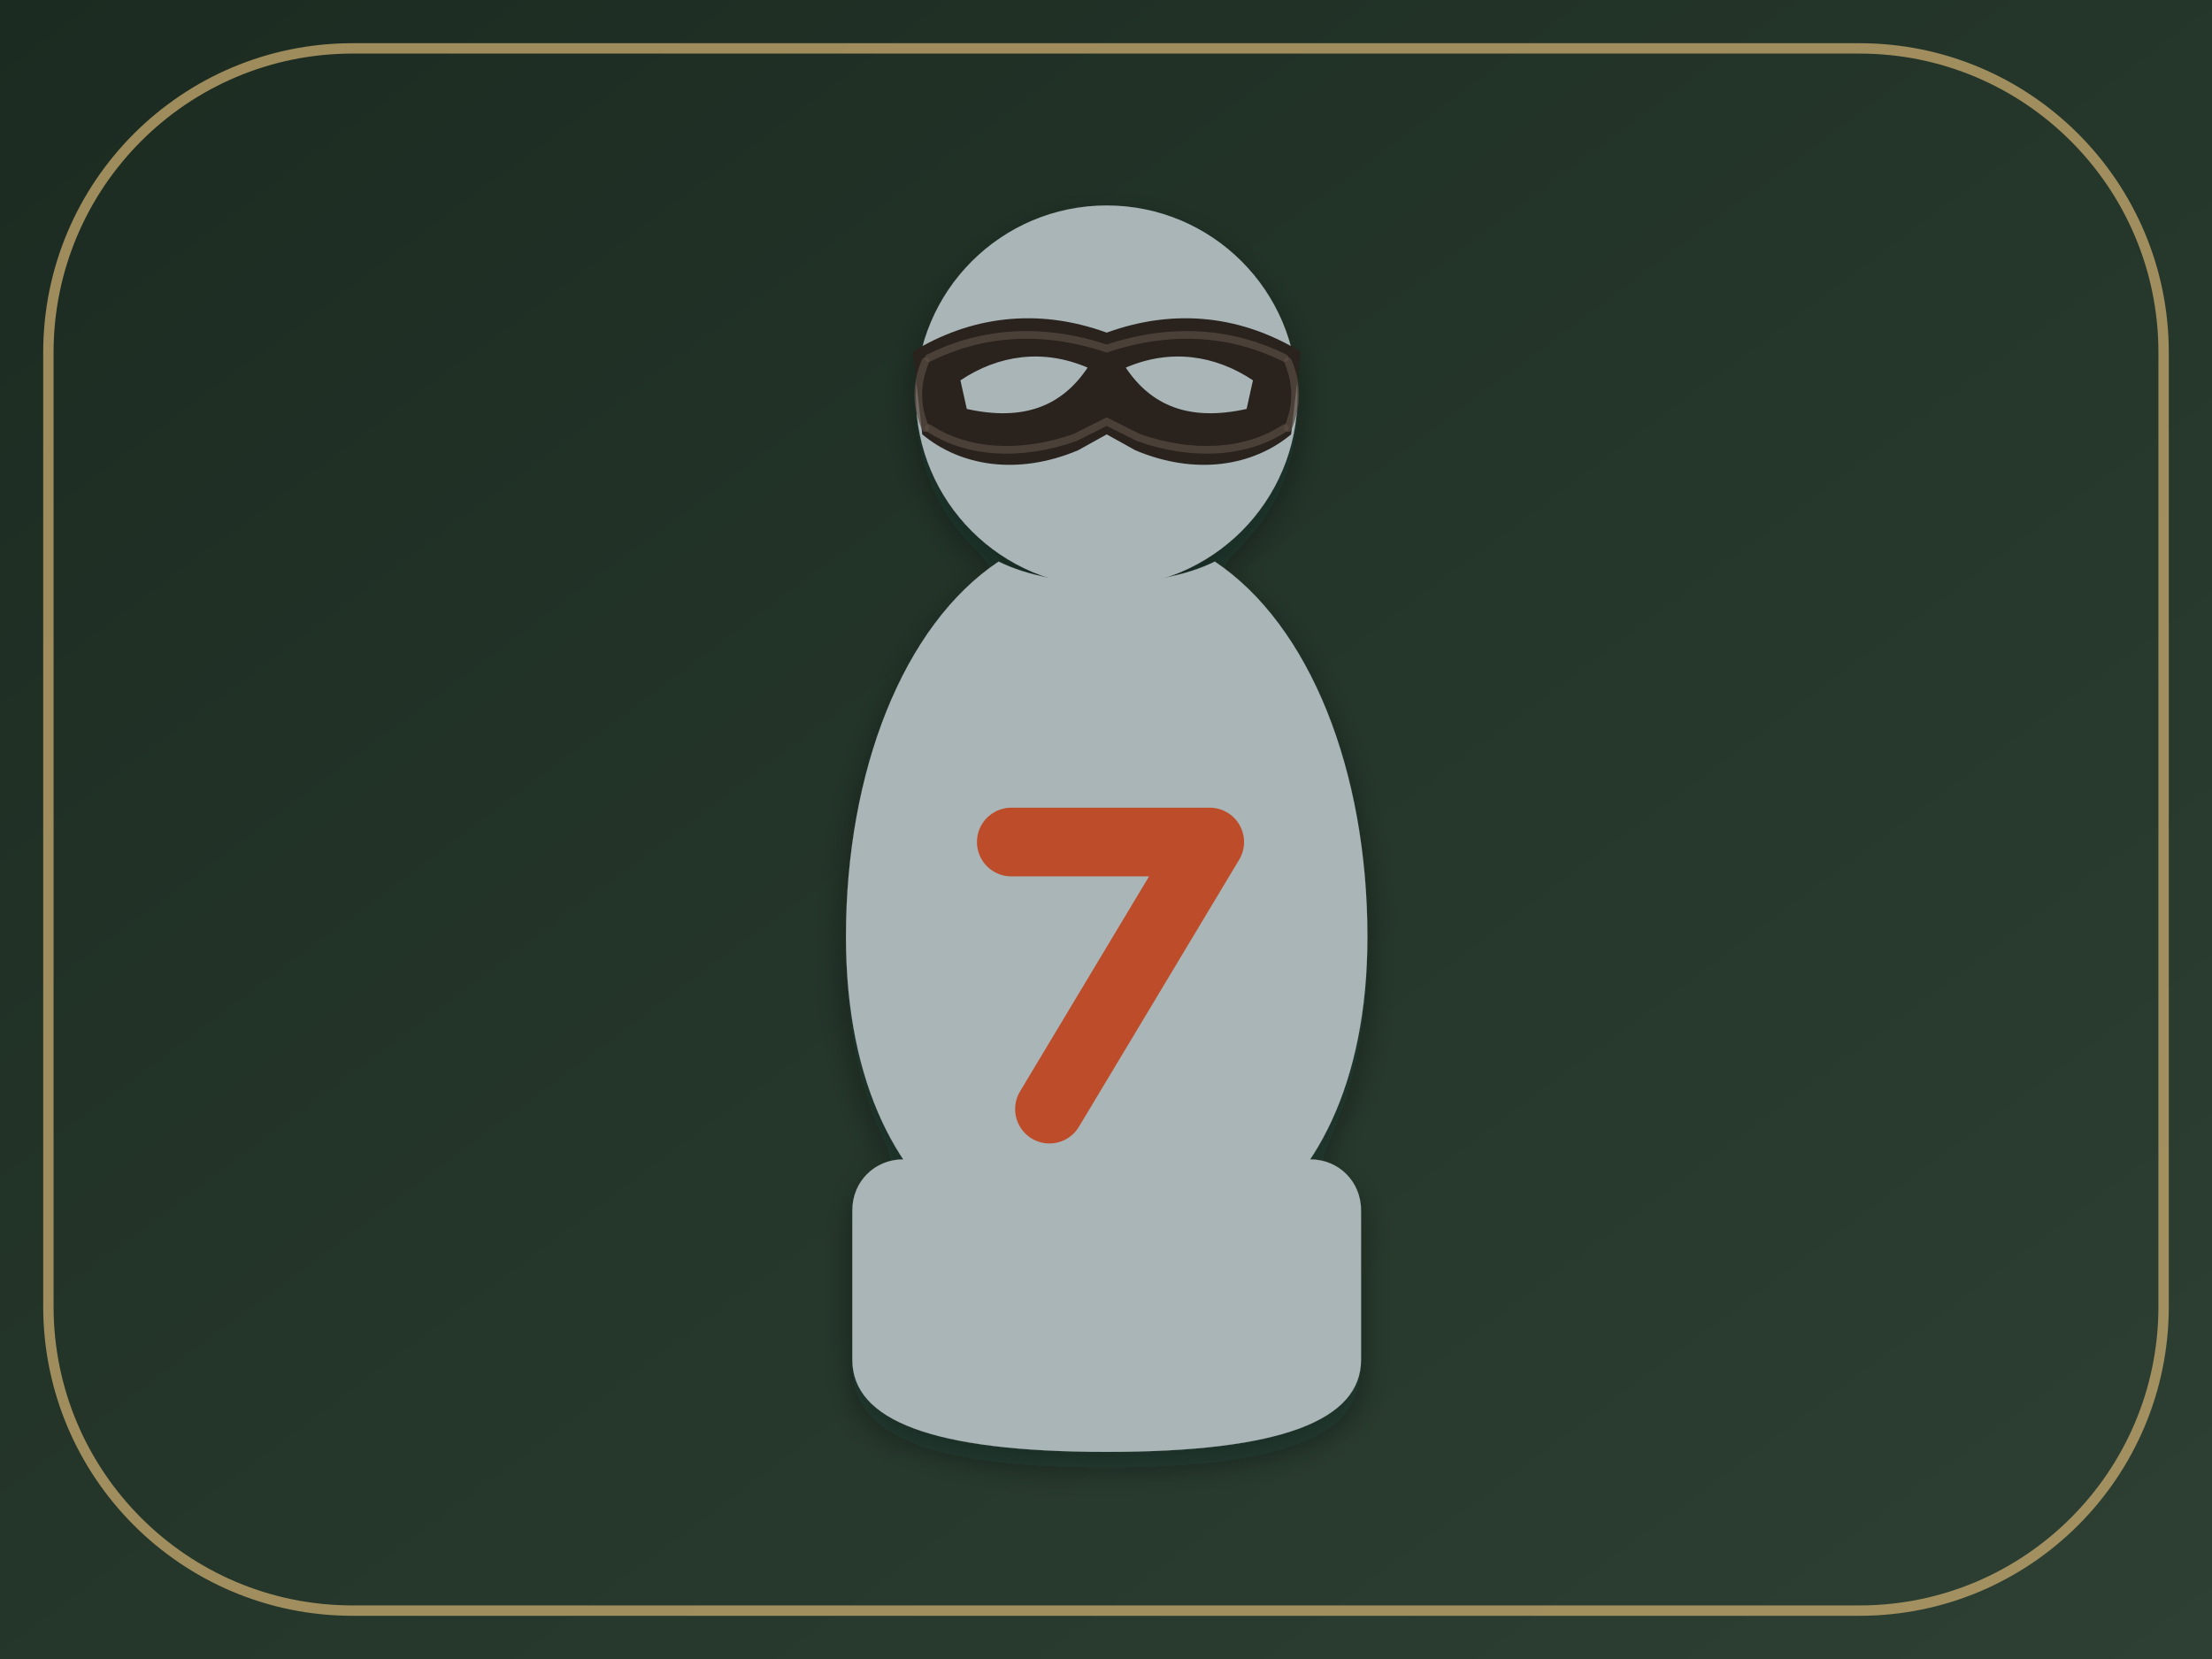
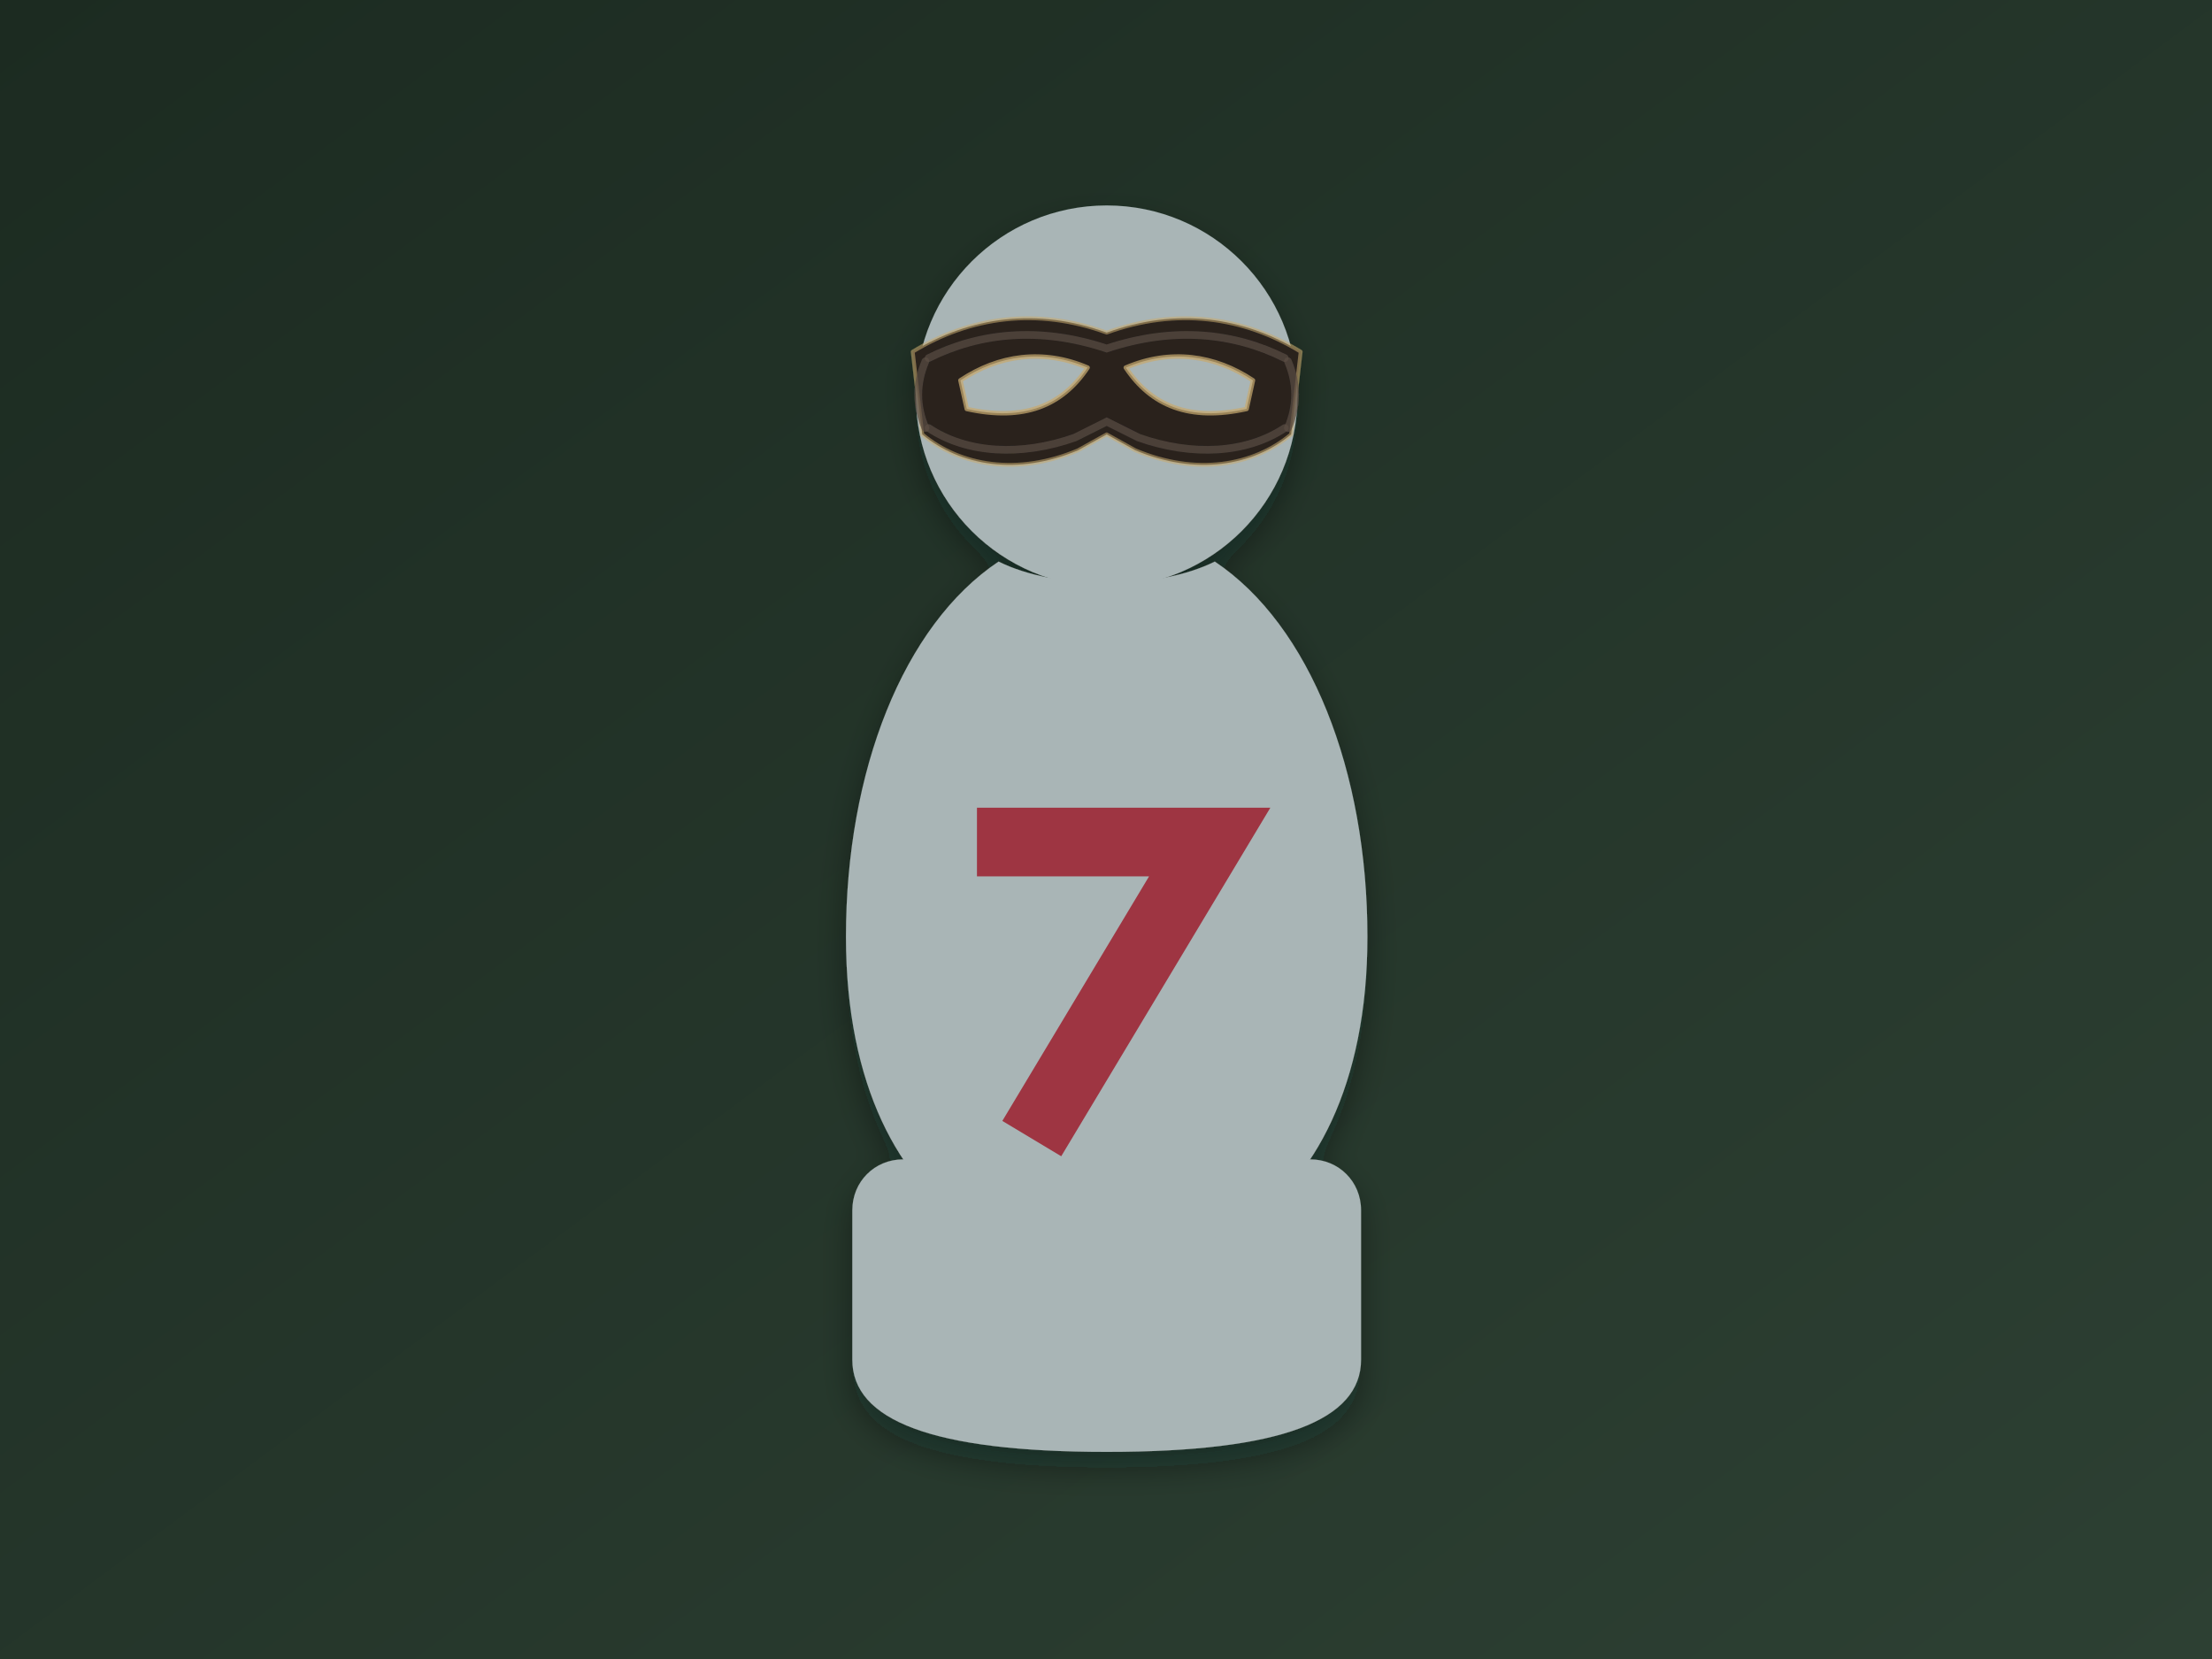
<svg xmlns="http://www.w3.org/2000/svg" xmlns:xlink="http://www.w3.org/1999/xlink" viewBox="0 0 640 480">
  <defs>
    <linearGradient id="felt" x1="0" y1="0" x2="1" y2="1">
      <stop offset="0" stop-color="#1C2B21" />
      <stop offset="1" stop-color="#2D4033" />
    </linearGradient>
    <filter id="shadow" x="-20%" y="-20%" width="140%" height="150%">
      <feDropShadow dx="0" dy="5" stdDeviation="5" flood-color="#101A14" flood-opacity=".38" />
    </filter>
-     <g id="seven" fill="none" stroke="#BD4D29" stroke-width="36" stroke-linecap="round" stroke-linejoin="round">
+     <g id="seven" fill="none" stroke="#9E3542" stroke-width="36" stroke-linecap="square" stroke-linejoin="miter">
      <path d="M-50-58H54L-30 82" />
    </g>
  </defs>
  <rect width="640" height="480" fill="url(#felt)" />
-   <rect x="14" y="14" width="612" height="452" rx="88" fill="none" stroke="#C8AA6E" stroke-width="3" opacity=".76" />
  <g transform="translate(81 7) scale(.92)" filter="url(#shadow)">
    <path d="M196 357h128c9 0 16 7 16 16v47c0 19-25 29-80 29s-80-10-80-29v-47c0-9 7-16 16-16z" fill="#A9B5B6" />
    <path d="M226 169c-30 20-48 66-48 118 0 47 17 77 39 91 22 11 64 11 86 0 22-14 39-44 39-91 0-52-18-98-48-118-18 9-50 9-68 0z" fill="#A9B5B6" />
    <circle cx="260" cy="117" r="60" fill="#A9B5B6" />
-     <path d="M199 103c18-11 39-14 61-6 22-8 43-5 61 6l-3 26c-12 10-30 13-49 5l-9-5-9 5c-19 8-37 5-49-5z" fill="#29231F" />
+     <path d="M199 103c18-11 39-14 61-6 22-8 43-5 61 6l-3 26c-12 10-30 13-49 5l-9-5-9 5c-19 8-37 5-49-5z" fill="#29231F" stroke="#C8AA6E" stroke-width="1.2" stroke-linejoin="round" stroke-opacity=".55" />
    <path d="M204 105c16-8 35-10 56-3 21-7 40-5 56 3M204 127c12 8 29 9 46 3l10-5 10 5c17 6 34 5 46-3" fill="none" stroke="#5A4C42" stroke-width="2.4" stroke-linecap="round" opacity=".72" />
    <path d="M203 106c-3 7-3 14 0 21M317 106c3 7 3 14 0 21" fill="none" stroke="#5A4C42" stroke-width="2.4" stroke-linecap="round" opacity=".72" />
-     <path d="M214 112c12-8 26-10 40-4-8 12-20 17-38 13zM306 112c-12-8-26-10-40-4 8 12 20 17 38 13z" fill="#A9B5B6" />
+     <path d="M214 112c12-8 26-10 40-4-8 12-20 17-38 13zM306 112c-12-8-26-10-40-4 8 12 20 17 38 13z" fill="#A9B5B6" stroke="#C8AA6E" stroke-width="1.4" stroke-linejoin="round" stroke-opacity=".72" />
    <g transform="translate(260 292) scale(.60)">
      <use xlink:href="#seven" />
    </g>
  </g>
</svg>
